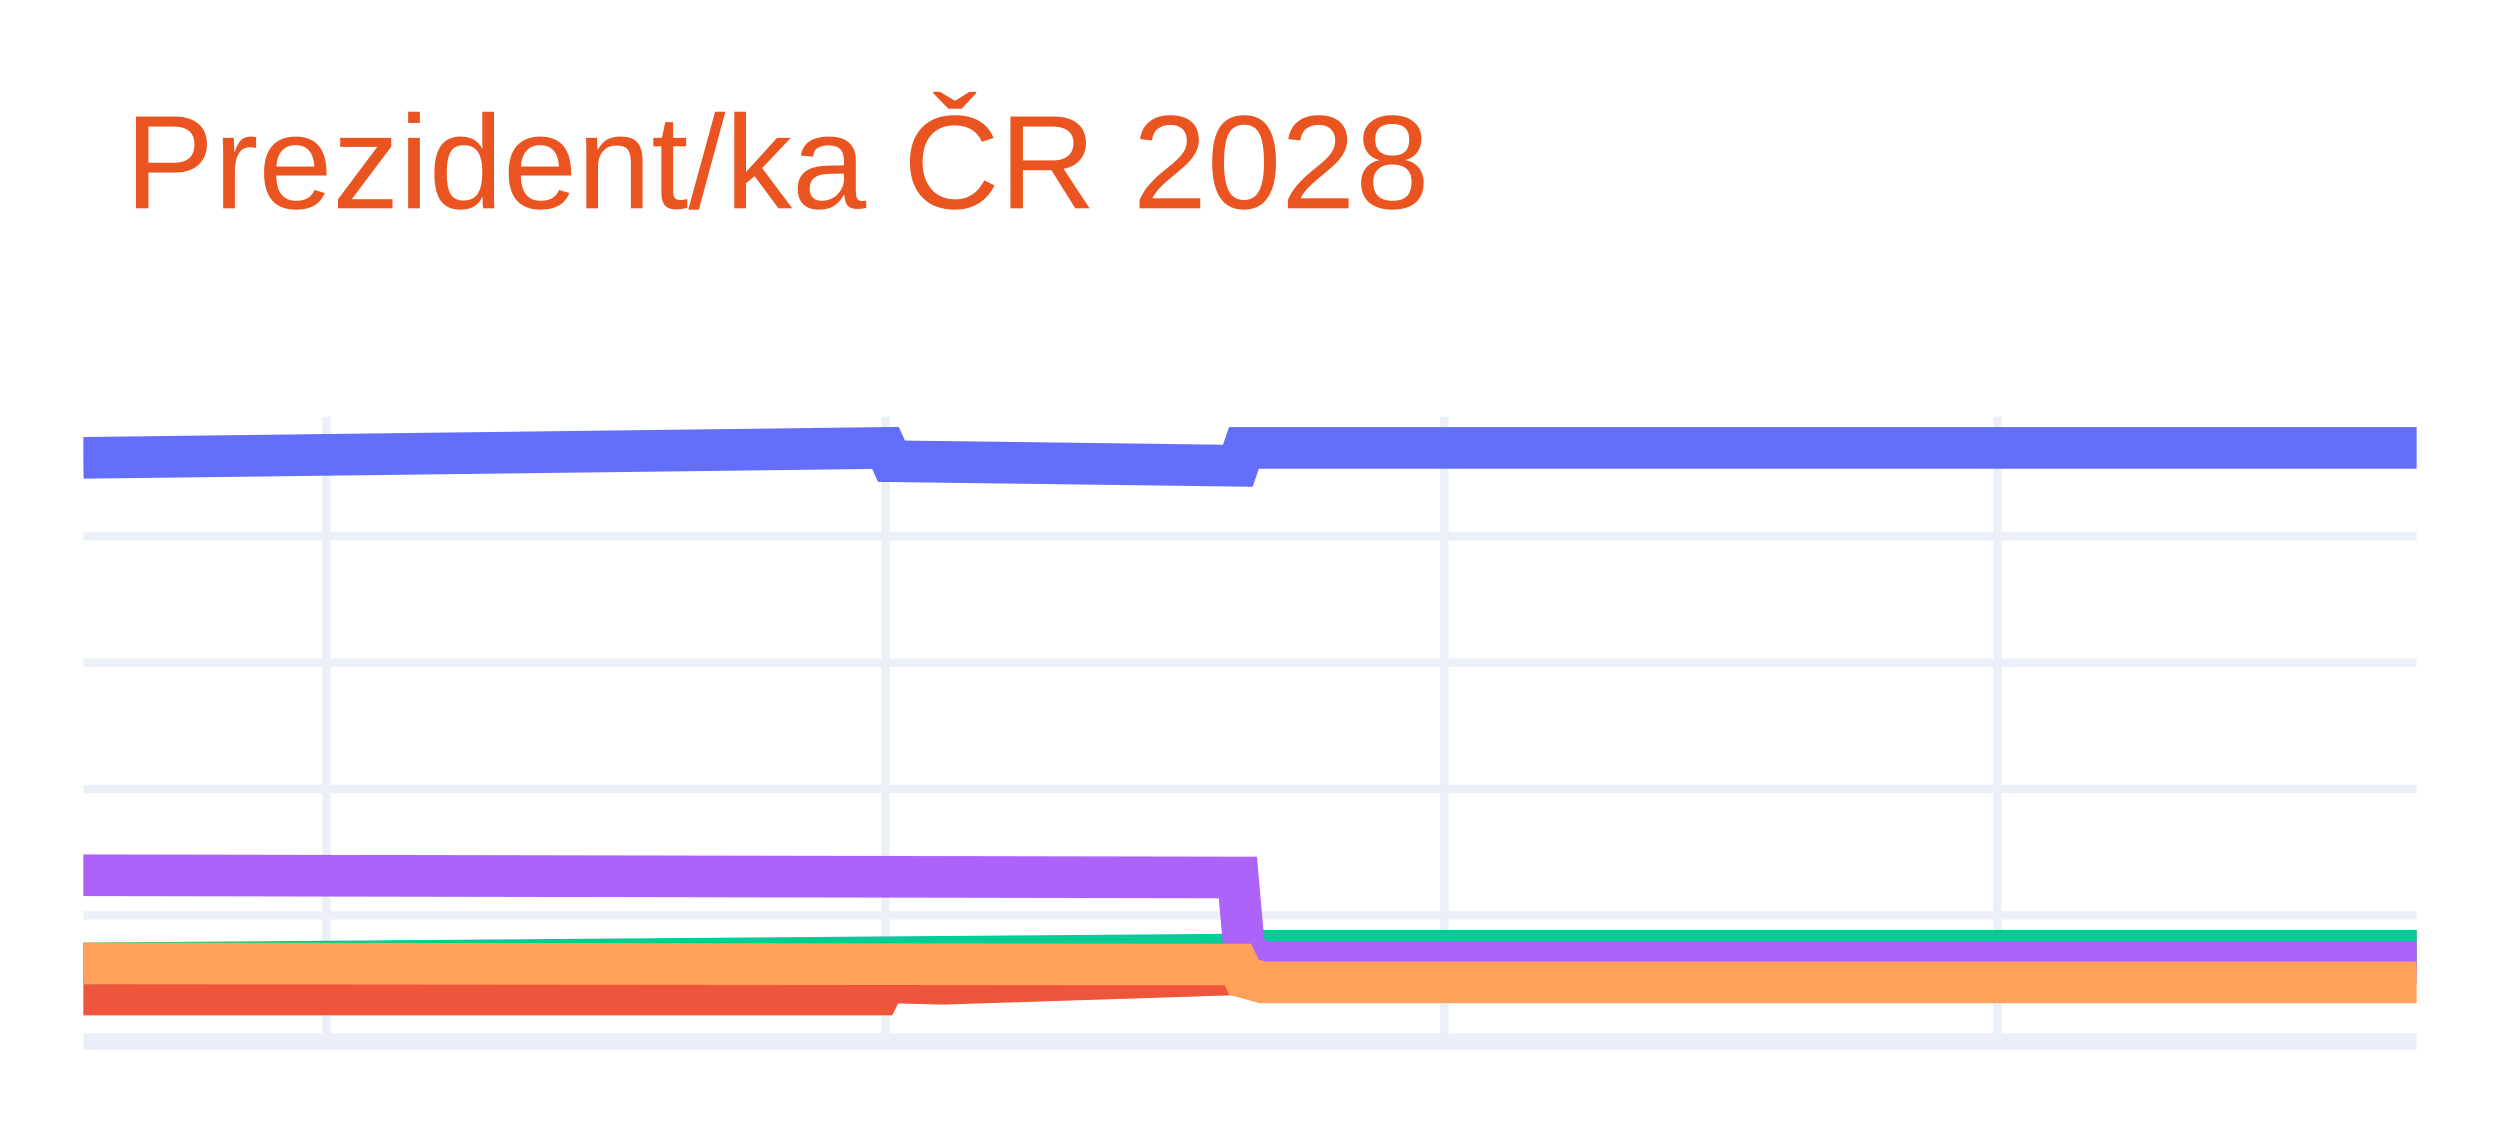
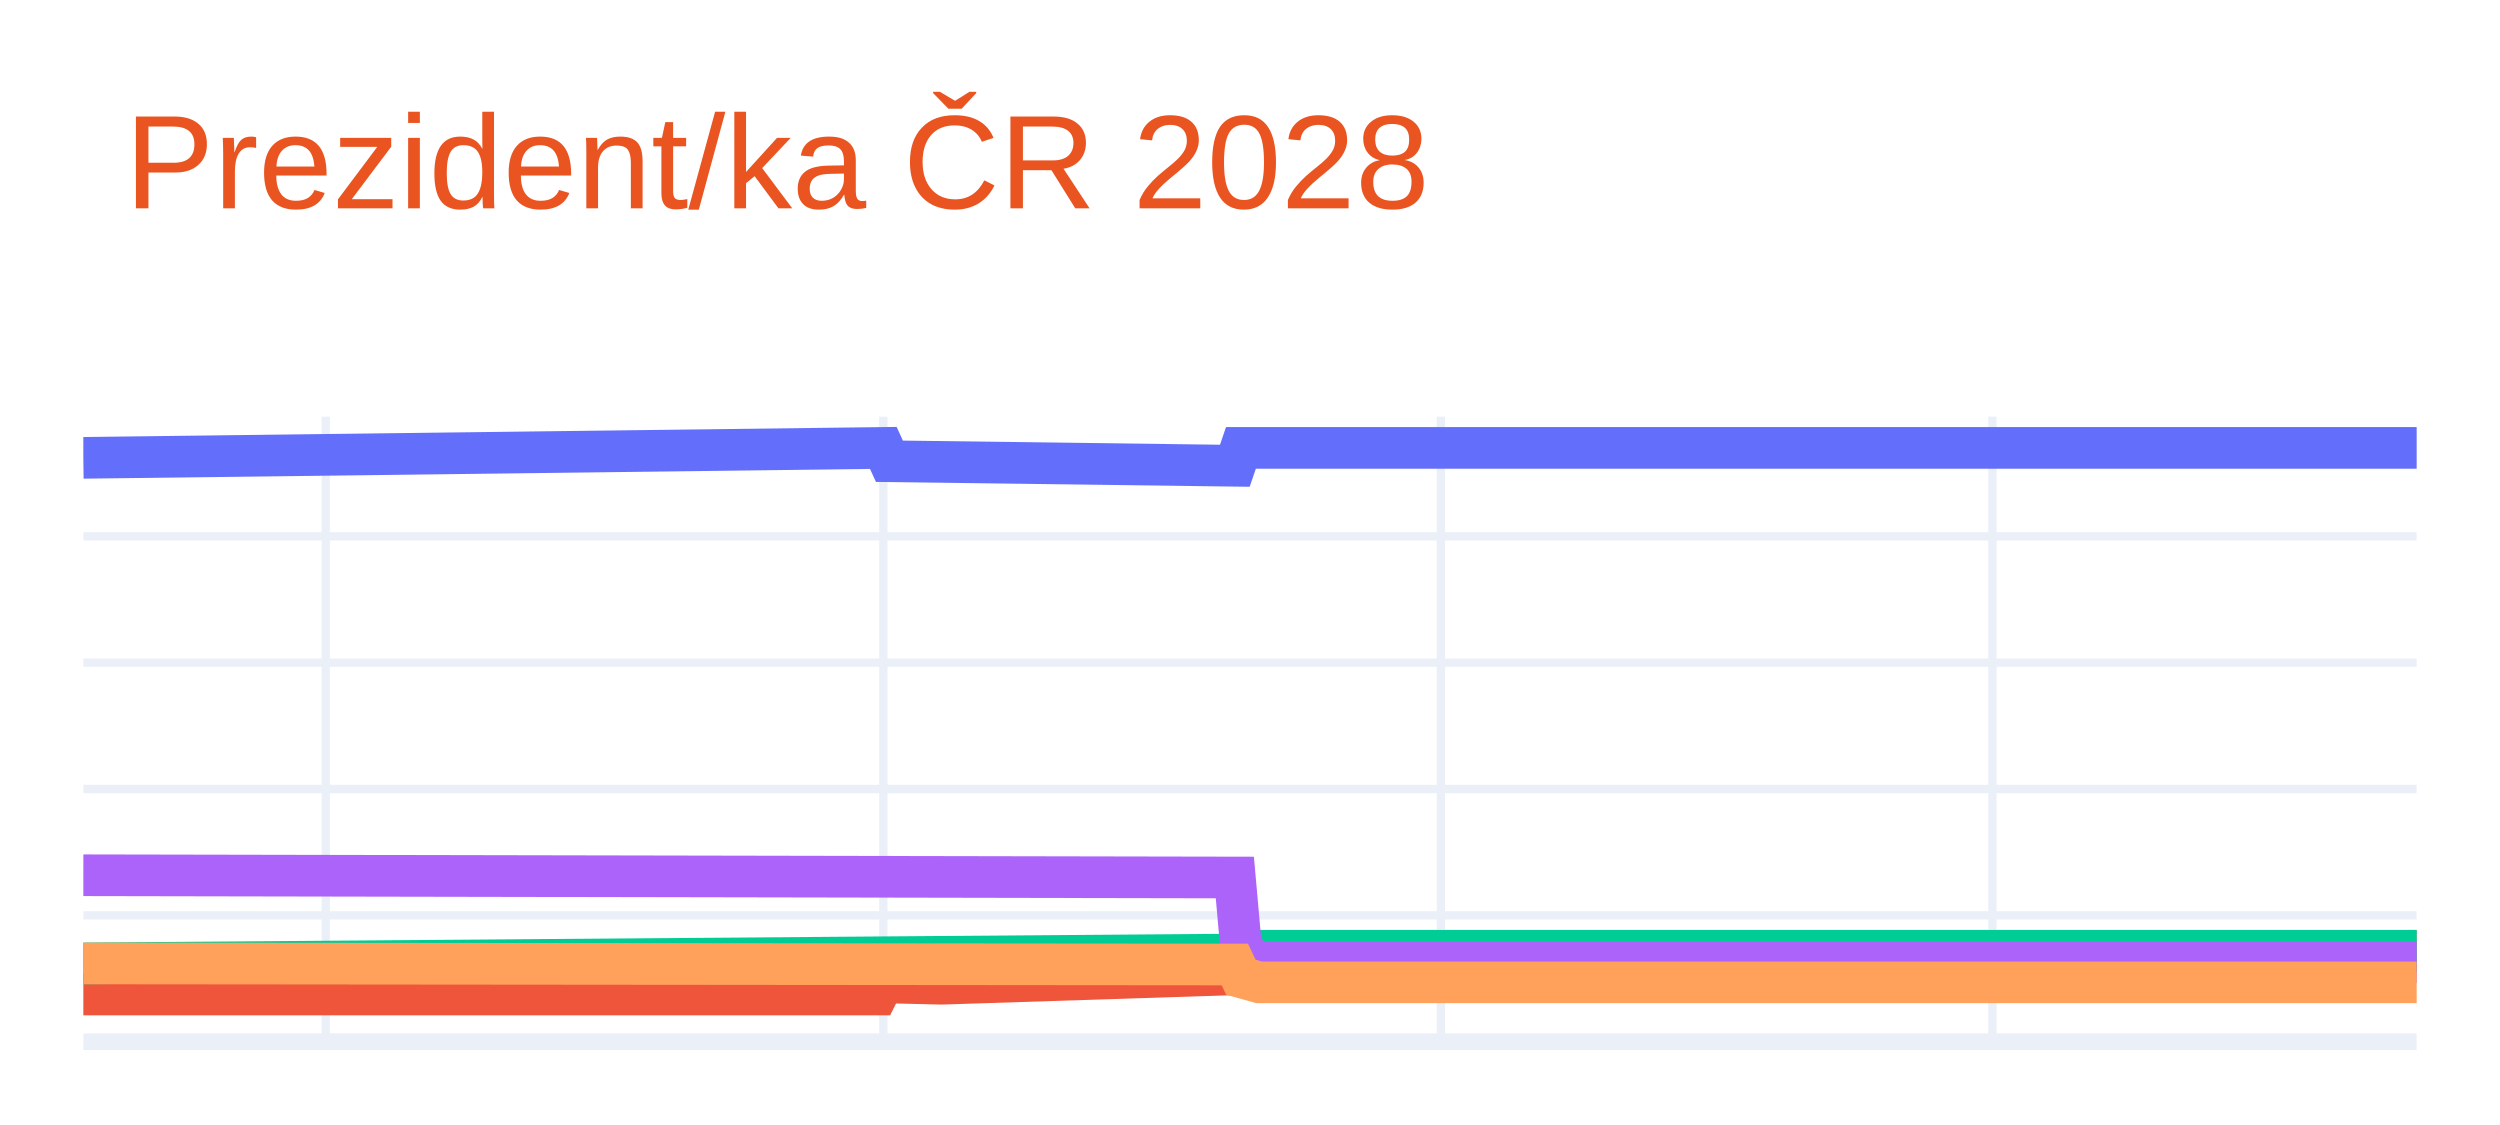
<svg xmlns="http://www.w3.org/2000/svg" class="main-svg" width="300" height="135" style="" viewBox="0 0 300 135">
  <rect x="0" y="0" width="300" height="135" style="fill: rgb(255, 255, 255); fill-opacity: 1;" />
-   <defs id="defs-a32ce7">
+   <defs id="defs-9f25e2">
    <g class="clips">
-       <clipPath id="clipa32ce7xyplot" class="plotclip">
+       <clipPath id="clip9f25e2xyplot" class="plotclip">
        <rect width="280" height="75" />
      </clipPath>
-       <clipPath class="axesclip" id="clipa32ce7x">
+       <clipPath class="axesclip" id="clip9f25e2x">
        <rect x="10" y="0" width="280" height="135" />
      </clipPath>
-       <clipPath class="axesclip" id="clipa32ce7y">
+       <clipPath class="axesclip" id="clip9f25e2y">
        <rect x="0" y="50" width="300" height="75" />
      </clipPath>
-       <clipPath class="axesclip" id="clipa32ce7xy">
+       <clipPath class="axesclip" id="clip9f25e2xy">
        <rect x="10" y="50" width="280" height="75" />
      </clipPath>
    </g>
    <g class="gradients" />
    <g class="patterns" />
  </defs>
  <g class="bglayer" />
  <g class="layer-below">
    <g class="imagelayer" />
    <g class="shapelayer" />
  </g>
  <g class="cartesianlayer">
    <g class="subplot xy">
      <g class="layer-subplot">
        <g class="shapelayer" />
        <g class="imagelayer" />
      </g>
      <g class="minor-gridlayer">
        <g class="x" />
        <g class="y" />
      </g>
      <g class="gridlayer">
        <g class="x">
-           <path class="xgrid crisp" transform="translate(39.17,0)" d="M0,50v75" style="stroke: rgb(235, 240, 248); stroke-opacity: 1; stroke-width: 1px;" />
-           <path class="xgrid crisp" transform="translate(106.25,0)" d="M0,50v75" style="stroke: rgb(235, 240, 248); stroke-opacity: 1; stroke-width: 1px;" />
-           <path class="xgrid crisp" transform="translate(173.33,0)" d="M0,50v75" style="stroke: rgb(235, 240, 248); stroke-opacity: 1; stroke-width: 1px;" />
-           <path class="xgrid crisp" transform="translate(239.69,0)" d="M0,50v75" style="stroke: rgb(235, 240, 248); stroke-opacity: 1; stroke-width: 1px;" />
+           <path class="xgrid crisp" transform="translate(39.09,0)" d="M0,50v75" style="stroke: rgb(235, 240, 248); stroke-opacity: 1; stroke-width: 1px;" />
+           <path class="xgrid crisp" transform="translate(106,0)" d="M0,50v75" style="stroke: rgb(235, 240, 248); stroke-opacity: 1; stroke-width: 1px;" />
+           <path class="xgrid crisp" transform="translate(172.91,0)" d="M0,50v75" style="stroke: rgb(235, 240, 248); stroke-opacity: 1; stroke-width: 1px;" />
+           <path class="xgrid crisp" transform="translate(239.09,0)" d="M0,50v75" style="stroke: rgb(235, 240, 248); stroke-opacity: 1; stroke-width: 1px;" />
        </g>
        <g class="y">
          <path class="ygrid crisp" transform="translate(0,109.84)" d="M10,0h280" style="stroke: rgb(235, 240, 248); stroke-opacity: 1; stroke-width: 1px;" />
          <path class="ygrid crisp" transform="translate(0,94.68)" d="M10,0h280" style="stroke: rgb(235, 240, 248); stroke-opacity: 1; stroke-width: 1px;" />
          <path class="ygrid crisp" transform="translate(0,79.52)" d="M10,0h280" style="stroke: rgb(235, 240, 248); stroke-opacity: 1; stroke-width: 1px;" />
          <path class="ygrid crisp" transform="translate(0,64.36)" d="M10,0h280" style="stroke: rgb(235, 240, 248); stroke-opacity: 1; stroke-width: 1px;" />
        </g>
      </g>
      <g class="zerolinelayer">
        <path class="yzl zl crisp" transform="translate(0,125)" d="M10,0h280" style="stroke: rgb(235, 240, 248); stroke-opacity: 1; stroke-width: 2px;" />
      </g>
      <g class="layer-between">
        <g class="shapelayer" />
        <g class="imagelayer" />
      </g>
      <path class="xlines-below" />
      <path class="ylines-below" />
      <g class="overlines-below" />
      <g class="xaxislayer-below" />
      <g class="yaxislayer-below" />
      <g class="overaxes-below" />
-       <g class="plot" transform="translate(10,50)" clip-path="url(#clipa32ce7xyplot)">
+       <g class="plot" transform="translate(10,50)" clip-path="url(#clip9f25e2xyplot)">
        <g class="scatterlayer mlayer">
-           <g class="trace scatter trace58c142" style="stroke-miterlimit: 2; opacity: 1;">
+           <g class="trace scatter tracee9fece" style="stroke-miterlimit: 2; opacity: 1;">
            <g class="fills" />
            <g class="errorbars" />
            <g class="lines">
-               <path class="js-line" d="M0,4.94L96.25,3.75L96.98,5.35L138.54,5.89L139.27,3.75L280,3.75" style="vector-effect: none; fill: none; stroke: rgb(99, 110, 250); stroke-opacity: 1; stroke-width: 5px; opacity: 1;" />
+               <path class="js-line" d="M0,4.94L96,3.75L96.73,5.35L138.18,5.89L138.91,3.75L280,3.75" style="vector-effect: none; fill: none; stroke: rgb(99, 110, 250); stroke-opacity: 1; stroke-width: 5px; opacity: 1;" />
            </g>
            <g class="points" />
            <g class="text" />
          </g>
-           <g class="trace scatter trace0d816f" style="stroke-miterlimit: 2; opacity: 1;">
+           <g class="trace scatter trace3b0c53" style="stroke-miterlimit: 2; opacity: 1;">
            <g class="fills" />
            <g class="errorbars" />
            <g class="lines">
-               <path class="js-line" d="M0,69.34L95.52,69.34L96.25,67.88L102.81,68.04L103.54,68.04L138.54,66.91L139.27,65.45L141.46,64.84L142.19,64.84L280,64.09" style="vector-effect: none; fill: none; stroke: rgb(239, 85, 59); stroke-opacity: 1; stroke-width: 5px; opacity: 1;" />
+               <path class="js-line" d="M0,69.34L95.27,69.34L96,67.88L102.55,68.04L103.27,68.04L138.18,66.91L138.91,65.45L141.09,64.84L141.82,64.84L280,64.09" style="vector-effect: none; fill: none; stroke: rgb(239, 85, 59); stroke-opacity: 1; stroke-width: 5px; opacity: 1;" />
            </g>
            <g class="points" />
            <g class="text" />
          </g>
-           <g class="trace scatter trace43f6c9" style="stroke-miterlimit: 2; opacity: 1;">
+           <g class="trace scatter trace0901a7" style="stroke-miterlimit: 2; opacity: 1;">
            <g class="fills" />
            <g class="errorbars" />
            <g class="lines">
-               <path class="js-line" d="M0,65.61L139.27,64.54L140,64.09L280,64.09" style="vector-effect: none; fill: none; stroke: rgb(0, 204, 150); stroke-opacity: 1; stroke-width: 5px; opacity: 1;" />
+               <path class="js-line" d="M0,65.61L138.91,64.54L139.64,64.09L280,64.09" style="vector-effect: none; fill: none; stroke: rgb(0, 204, 150); stroke-opacity: 1; stroke-width: 5px; opacity: 1;" />
            </g>
            <g class="points" />
            <g class="text" />
          </g>
-           <g class="trace scatter traceeeddd9" style="stroke-miterlimit: 2; opacity: 1;">
+           <g class="trace scatter trace612f69" style="stroke-miterlimit: 2; opacity: 1;">
            <g class="fills" />
            <g class="errorbars" />
            <g class="lines">
-               <path class="js-line" d="M0,55.03L138.54,55.3L139.27,63.48L140.73,65.45L141.46,65.45L280,65.45" style="vector-effect: none; fill: none; stroke: rgb(171, 99, 250); stroke-opacity: 1; stroke-width: 5px; opacity: 1;" />
+               <path class="js-line" d="M0,55.03L138.18,55.3L138.91,63.48L140.36,65.45L141.09,65.45L280,65.45" style="vector-effect: none; fill: none; stroke: rgb(171, 99, 250); stroke-opacity: 1; stroke-width: 5px; opacity: 1;" />
            </g>
            <g class="points" />
            <g class="text" />
          </g>
-           <g class="trace scatter trace979eb4" style="stroke-miterlimit: 2; opacity: 1;">
+           <g class="trace scatter trace17ac91" style="stroke-miterlimit: 2; opacity: 1;">
            <g class="fills" />
            <g class="errorbars" />
            <g class="lines">
-               <path class="js-line" d="M0,65.61L138.54,65.74L139.27,67.27L141.46,67.88L142.19,67.88L280,67.88" style="vector-effect: none; fill: none; stroke: rgb(255, 161, 90); stroke-opacity: 1; stroke-width: 5px; opacity: 1;" />
+               <path class="js-line" d="M0,65.61L138.18,65.74L138.91,67.27L141.09,67.88L141.82,67.88L280,67.88" style="vector-effect: none; fill: none; stroke: rgb(255, 161, 90); stroke-opacity: 1; stroke-width: 5px; opacity: 1;" />
            </g>
            <g class="points" />
            <g class="text" />
          </g>
        </g>
      </g>
      <g class="overplot" />
      <path class="xlines-above crisp" d="M0,0" style="fill: none;" />
      <path class="ylines-above crisp" d="M0,0" style="fill: none;" />
      <g class="overlines-above" />
      <g class="xaxislayer-above" />
      <g class="yaxislayer-above" />
      <g class="overaxes-above" />
    </g>
  </g>
  <g class="polarlayer" />
  <g class="smithlayer" />
  <g class="ternarylayer" />
  <g class="geolayer" />
  <g class="funnelarealayer" />
  <g class="pielayer" />
  <g class="iciclelayer" />
  <g class="treemaplayer" />
  <g class="sunburstlayer" />
  <g class="glimages" />
-   <defs id="topdefs-a32ce7">
+   <defs id="topdefs-9f25e2">
    <g class="clips" />
  </defs>
  <g class="layer-above">
    <g class="imagelayer" />
    <g class="shapelayer" />
  </g>
  <g class="infolayer">
    <g class="g-gtitle">
      <text class="gtitle" x="15" y="25" text-anchor="start" dy="0em" style="font-family: Ubuntu, verdana, arial, sans-serif; font-size: 16px; fill: rgb(233, 84, 32); opacity: 1; white-space: pre;">Prezident/ka ČR 2028</text>
    </g>
    <g class="g-xtitle" />
    <g class="g-ytitle" />
  </g>
</svg>
